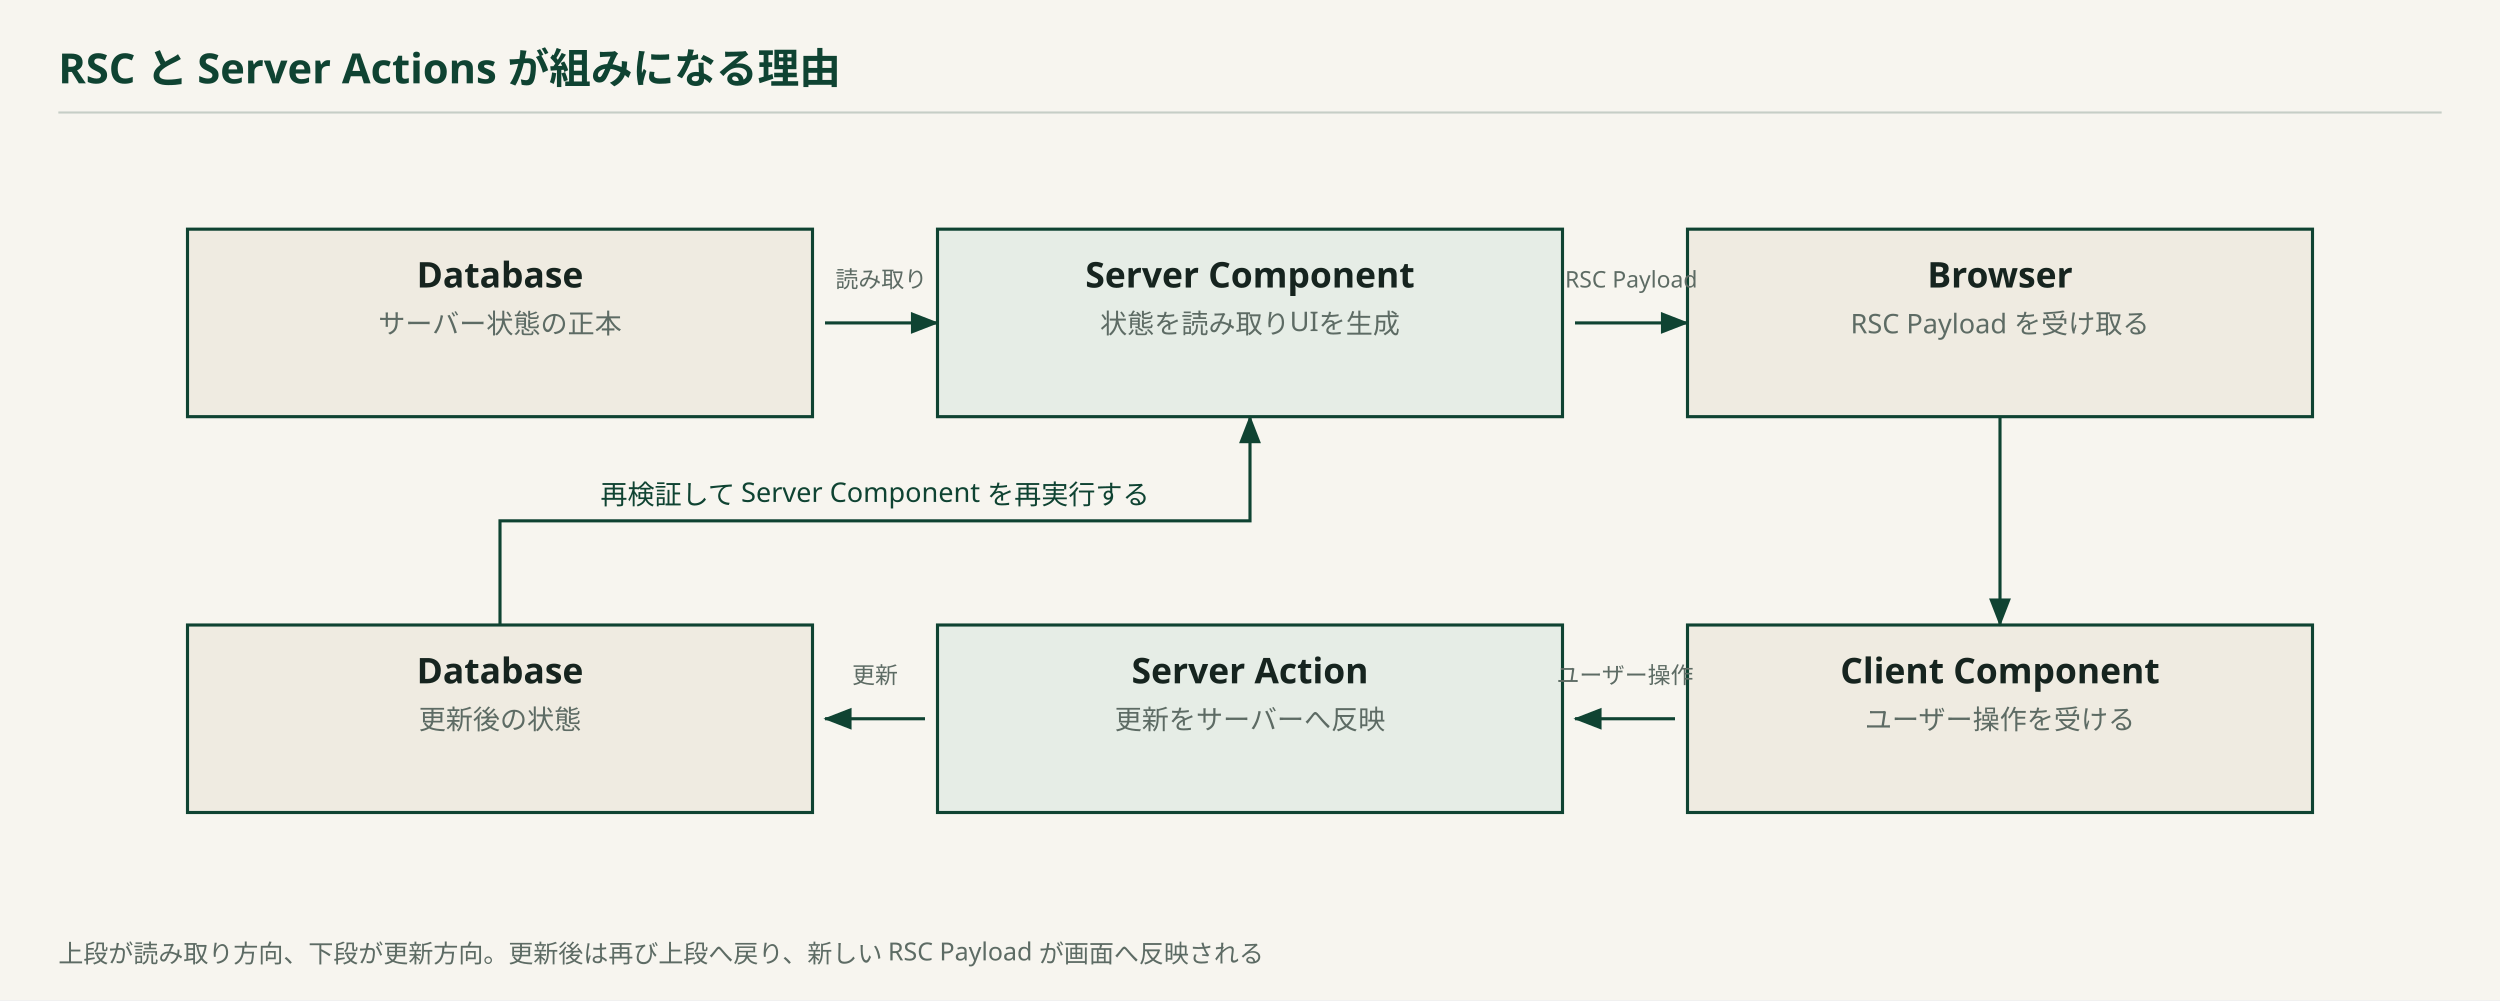
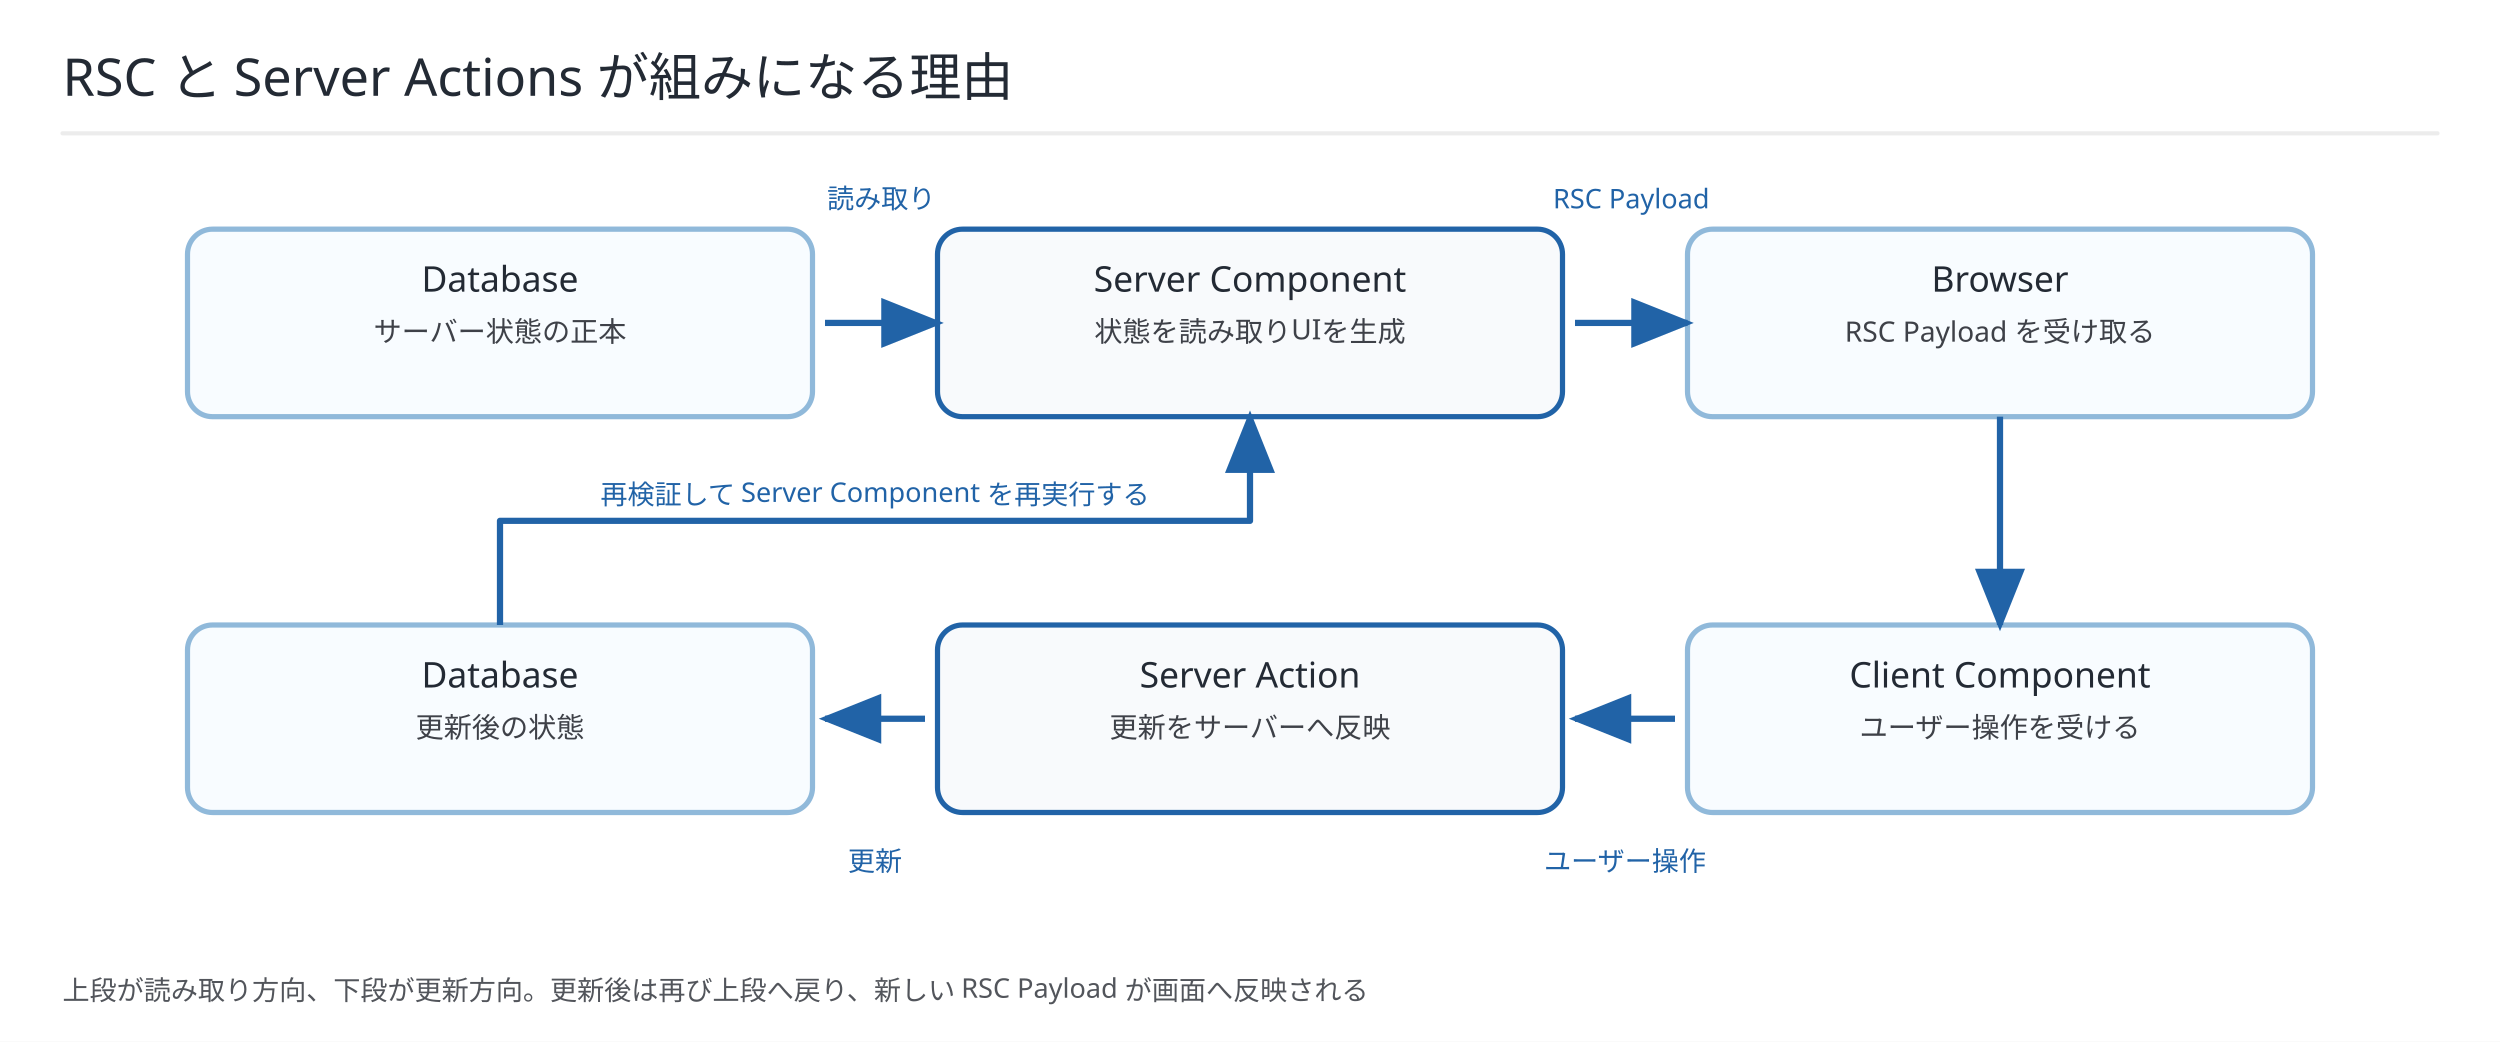
- <svg xmlns="http://www.w3.org/2000/svg" width="1200" height="480" viewBox="0 0 1200 480">
+ <svg xmlns="http://www.w3.org/2000/svg" width="1200" height="500" viewBox="0 0 1200 500">
  <defs>
-     <marker id="ar" markerWidth="9" markerHeight="7" refX="8.5" refY="3.5" orient="auto">
-       <path d="M0,0 L9,3.5 L0,7 z" fill="#0F4332" />
+     <marker id="ar" markerWidth="10" markerHeight="8" refX="9" refY="4" orient="auto">
+       <path d="M0,0 L10,4 L0,8 z" fill="#2163A7" />
    </marker>
-     <marker id="arR" markerWidth="9" markerHeight="7" refX="8.5" refY="3.5" orient="auto">
-       <path d="M0,0 L9,3.5 L0,7 z" fill="#8C3A2B" />
+     <marker id="arR" markerWidth="10" markerHeight="8" refX="9" refY="4" orient="auto">
+       <path d="M0,0 L10,4 L0,8 z" fill="#B4472F" />
    </marker>
  </defs>
-   <rect width="1200" height="480" fill="#F7F5EF" />
-   <text x="28" y="40" font-family="'Hiragino Kaku Gothic ProN','Hiragino Sans','BIZ UDGothic',sans-serif" font-size="20" fill="#0F4332" text-anchor="start" font-weight="600">RSC と Server Actions が組みになる理由</text>
-   <line x1="28" y1="54" x2="1172" y2="54" stroke="#C6CEC6" stroke-width="1" />
-   <rect x="90" y="110" width="300" height="90" fill="#EFEBE1" stroke="#0F4332" stroke-width="1.5" />
-   <text x="240.0" y="138" font-family="'Hiragino Kaku Gothic ProN','Hiragino Sans','BIZ UDGothic',sans-serif" font-size="17" fill="#16241F" text-anchor="middle" font-weight="600">Database</text>
-   <text x="240.0" y="160" font-family="'Hiragino Kaku Gothic ProN','Hiragino Sans','BIZ UDGothic',sans-serif" font-size="13" fill="#5D6B64" text-anchor="middle" font-weight="normal">サーバー状態の正本</text>
-   <rect x="450" y="110" width="300" height="90" fill="#E6EDE6" stroke="#0F4332" stroke-width="1.5" />
-   <text x="600.0" y="138" font-family="'Hiragino Kaku Gothic ProN','Hiragino Sans','BIZ UDGothic',sans-serif" font-size="17" fill="#16241F" text-anchor="middle" font-weight="600">Server Component</text>
-   <text x="600.0" y="160" font-family="'Hiragino Kaku Gothic ProN','Hiragino Sans','BIZ UDGothic',sans-serif" font-size="13" fill="#5D6B64" text-anchor="middle" font-weight="normal">状態を読み取りUIを生成</text>
-   <rect x="810" y="110" width="300" height="90" fill="#EFEBE1" stroke="#0F4332" stroke-width="1.5" />
-   <text x="960.0" y="138" font-family="'Hiragino Kaku Gothic ProN','Hiragino Sans','BIZ UDGothic',sans-serif" font-size="17" fill="#16241F" text-anchor="middle" font-weight="600">Browser</text>
-   <text x="960.0" y="160" font-family="'Hiragino Kaku Gothic ProN','Hiragino Sans','BIZ UDGothic',sans-serif" font-size="13" fill="#5D6B64" text-anchor="middle" font-weight="normal">RSC Payload を受け取る</text>
-   <line x1="396" y1="155" x2="450" y2="155" stroke="#0F4332" stroke-width="1.5" marker-end="url(#ar)" />
-   <text x="423" y="138" font-family="'Hiragino Kaku Gothic ProN','Hiragino Sans','BIZ UDGothic',sans-serif" font-size="11" fill="#5D6B64" text-anchor="middle" font-weight="normal">読み取り</text>
-   <line x1="756" y1="155" x2="810" y2="155" stroke="#0F4332" stroke-width="1.5" marker-end="url(#ar)" />
-   <text x="783" y="138" font-family="'Hiragino Kaku Gothic ProN','Hiragino Sans','BIZ UDGothic',sans-serif" font-size="11" fill="#5D6B64" text-anchor="middle" font-weight="normal">RSC Payload</text>
-   <rect x="810" y="300" width="300" height="90" fill="#EFEBE1" stroke="#0F4332" stroke-width="1.5" />
-   <text x="960.0" y="328" font-family="'Hiragino Kaku Gothic ProN','Hiragino Sans','BIZ UDGothic',sans-serif" font-size="17" fill="#16241F" text-anchor="middle" font-weight="600">Client Component</text>
-   <text x="960.0" y="350" font-family="'Hiragino Kaku Gothic ProN','Hiragino Sans','BIZ UDGothic',sans-serif" font-size="13" fill="#5D6B64" text-anchor="middle" font-weight="normal">ユーザー操作を受ける</text>
-   <rect x="450" y="300" width="300" height="90" fill="#E6EDE6" stroke="#0F4332" stroke-width="1.5" />
-   <text x="600.0" y="328" font-family="'Hiragino Kaku Gothic ProN','Hiragino Sans','BIZ UDGothic',sans-serif" font-size="17" fill="#16241F" text-anchor="middle" font-weight="600">Server Action</text>
-   <text x="600.0" y="350" font-family="'Hiragino Kaku Gothic ProN','Hiragino Sans','BIZ UDGothic',sans-serif" font-size="13" fill="#5D6B64" text-anchor="middle" font-weight="normal">更新をサーバーへ反映</text>
-   <rect x="90" y="300" width="300" height="90" fill="#EFEBE1" stroke="#0F4332" stroke-width="1.5" />
-   <text x="240.0" y="328" font-family="'Hiragino Kaku Gothic ProN','Hiragino Sans','BIZ UDGothic',sans-serif" font-size="17" fill="#16241F" text-anchor="middle" font-weight="600">Database</text>
-   <text x="240.0" y="350" font-family="'Hiragino Kaku Gothic ProN','Hiragino Sans','BIZ UDGothic',sans-serif" font-size="13" fill="#5D6B64" text-anchor="middle" font-weight="normal">更新後の状態</text>
-   <line x1="960" y1="200" x2="960" y2="300" stroke="#0F4332" stroke-width="1.5" marker-end="url(#ar)" />
-   <line x1="804" y1="345" x2="756" y2="345" stroke="#0F4332" stroke-width="1.5" marker-end="url(#ar)" />
-   <text x="780" y="328" font-family="'Hiragino Kaku Gothic ProN','Hiragino Sans','BIZ UDGothic',sans-serif" font-size="11" fill="#5D6B64" text-anchor="middle" font-weight="normal">ユーザー操作</text>
-   <line x1="444" y1="345" x2="396" y2="345" stroke="#0F4332" stroke-width="1.5" marker-end="url(#ar)" />
-   <text x="420" y="328" font-family="'Hiragino Kaku Gothic ProN','Hiragino Sans','BIZ UDGothic',sans-serif" font-size="11" fill="#5D6B64" text-anchor="middle" font-weight="normal">更新</text>
-   <polyline points="240,300 240,250 600,250 600,200" fill="none" stroke="#0F4332" stroke-width="1.5" marker-end="url(#ar)" />
-   <text x="420" y="242" font-family="'Hiragino Kaku Gothic ProN','Hiragino Sans','BIZ UDGothic',sans-serif" font-size="13" fill="#0F4332" text-anchor="middle" font-weight="normal">再検証して Server Component を再実行する</text>
-   <text x="28" y="462" font-family="'Hiragino Kaku Gothic ProN','Hiragino Sans','BIZ UDGothic',sans-serif" font-size="12" fill="#5D6B64" text-anchor="start" font-weight="normal">上段が読み取り方向、下段が更新方向。更新後は再び上段へ戻り、新しい RSC Payload が画面へ反映される</text>
+   <rect width="1200" height="500" fill="#FFFFFF" />
+   <text x="30" y="46" font-family="'Hiragino Kaku Gothic ProN W6','Hiragino Sans W6',sans-serif" font-size="25" fill="#232A34" text-anchor="start" font-weight="normal">RSC と Server Actions が組みになる理由</text>
+   <line x1="30" y1="64" x2="1170" y2="64" stroke="#ECECEC" stroke-width="2" stroke-linecap="round" />
+   <rect x="90" y="110" width="300" height="90" rx="12" ry="12" fill="#F8FCFF" stroke="#90B9DA" stroke-width="2.5" />
+   <text x="240.0" y="140" font-family="'Hiragino Kaku Gothic ProN W6','Hiragino Sans W6',sans-serif" font-size="17" fill="#232A34" text-anchor="middle" font-weight="normal">Database</text>
+   <text x="240.0" y="164" font-family="'Hiragino Kaku Gothic ProN','Hiragino Sans',sans-serif" font-size="13.5" fill="#3E4148" text-anchor="middle" font-weight="normal">サーバー状態の正本</text>
+   <rect x="450" y="110" width="300" height="90" rx="12" ry="12" fill="#F8FAFC" stroke="#2163A7" stroke-width="2.5" />
+   <text x="600.0" y="140" font-family="'Hiragino Kaku Gothic ProN W6','Hiragino Sans W6',sans-serif" font-size="17" fill="#232A34" text-anchor="middle" font-weight="normal">Server Component</text>
+   <text x="600.0" y="164" font-family="'Hiragino Kaku Gothic ProN','Hiragino Sans',sans-serif" font-size="13.5" fill="#3E4148" text-anchor="middle" font-weight="normal">状態を読み取りUIを生成</text>
+   <rect x="810" y="110" width="300" height="90" rx="12" ry="12" fill="#F8FCFF" stroke="#90B9DA" stroke-width="2.5" />
+   <text x="960.0" y="140" font-family="'Hiragino Kaku Gothic ProN W6','Hiragino Sans W6',sans-serif" font-size="17" fill="#232A34" text-anchor="middle" font-weight="normal">Browser</text>
+   <text x="960.0" y="164" font-family="'Hiragino Kaku Gothic ProN','Hiragino Sans',sans-serif" font-size="13.5" fill="#3E4148" text-anchor="middle" font-weight="normal">RSC Payload を受け取る</text>
+   <line x1="396" y1="155" x2="450" y2="155" stroke="#2163A7" stroke-width="3" marker-end="url(#ar)" />
+   <text x="423" y="100" font-family="'Hiragino Kaku Gothic ProN W6','Hiragino Sans W6',sans-serif" font-size="13" fill="#2163A7" text-anchor="middle" font-weight="normal">読み取り</text>
+   <line x1="756" y1="155" x2="810" y2="155" stroke="#2163A7" stroke-width="3" marker-end="url(#ar)" />
+   <text x="783" y="100" font-family="'Hiragino Kaku Gothic ProN W6','Hiragino Sans W6',sans-serif" font-size="13" fill="#2163A7" text-anchor="middle" font-weight="normal">RSC Payload</text>
+   <rect x="810" y="300" width="300" height="90" rx="12" ry="12" fill="#F8FCFF" stroke="#90B9DA" stroke-width="2.5" />
+   <text x="960.0" y="330" font-family="'Hiragino Kaku Gothic ProN W6','Hiragino Sans W6',sans-serif" font-size="17" fill="#232A34" text-anchor="middle" font-weight="normal">Client Component</text>
+   <text x="960.0" y="354" font-family="'Hiragino Kaku Gothic ProN','Hiragino Sans',sans-serif" font-size="13.5" fill="#3E4148" text-anchor="middle" font-weight="normal">ユーザー操作を受ける</text>
+   <rect x="450" y="300" width="300" height="90" rx="12" ry="12" fill="#F8FAFC" stroke="#2163A7" stroke-width="2.5" />
+   <text x="600.0" y="330" font-family="'Hiragino Kaku Gothic ProN W6','Hiragino Sans W6',sans-serif" font-size="17" fill="#232A34" text-anchor="middle" font-weight="normal">Server Action</text>
+   <text x="600.0" y="354" font-family="'Hiragino Kaku Gothic ProN','Hiragino Sans',sans-serif" font-size="13.5" fill="#3E4148" text-anchor="middle" font-weight="normal">更新をサーバーへ反映</text>
+   <rect x="90" y="300" width="300" height="90" rx="12" ry="12" fill="#F8FCFF" stroke="#90B9DA" stroke-width="2.5" />
+   <text x="240.0" y="330" font-family="'Hiragino Kaku Gothic ProN W6','Hiragino Sans W6',sans-serif" font-size="17" fill="#232A34" text-anchor="middle" font-weight="normal">Database</text>
+   <text x="240.0" y="354" font-family="'Hiragino Kaku Gothic ProN','Hiragino Sans',sans-serif" font-size="13.5" fill="#3E4148" text-anchor="middle" font-weight="normal">更新後の状態</text>
+   <line x1="960" y1="200" x2="960" y2="300" stroke="#2163A7" stroke-width="3" marker-end="url(#ar)" />
+   <line x1="804" y1="345" x2="756" y2="345" stroke="#2163A7" stroke-width="3" marker-end="url(#ar)" />
+   <text x="780" y="418" font-family="'Hiragino Kaku Gothic ProN W6','Hiragino Sans W6',sans-serif" font-size="13" fill="#2163A7" text-anchor="middle" font-weight="normal">ユーザー操作</text>
+   <line x1="444" y1="345" x2="396" y2="345" stroke="#2163A7" stroke-width="3" marker-end="url(#ar)" />
+   <text x="420" y="418" font-family="'Hiragino Kaku Gothic ProN W6','Hiragino Sans W6',sans-serif" font-size="13" fill="#2163A7" text-anchor="middle" font-weight="normal">更新</text>
+   <polyline points="240,300 240,250 600,250 600,200" fill="none" stroke="#2163A7" stroke-width="3" stroke-linejoin="round" marker-end="url(#ar)" />
+   <text x="420" y="242" font-family="'Hiragino Kaku Gothic ProN','Hiragino Sans',sans-serif" font-size="13" fill="#2163A7" text-anchor="middle" font-weight="normal">再検証して Server Component を再実行する</text>
+   <text x="30" y="480" font-family="'Hiragino Kaku Gothic ProN','Hiragino Sans',sans-serif" font-size="13" fill="#52555B" text-anchor="start" font-weight="normal">上段が読み取り方向、下段が更新方向。更新後は再び上段へ戻り、新しい RSC Payload が画面へ反映される</text>
</svg>
